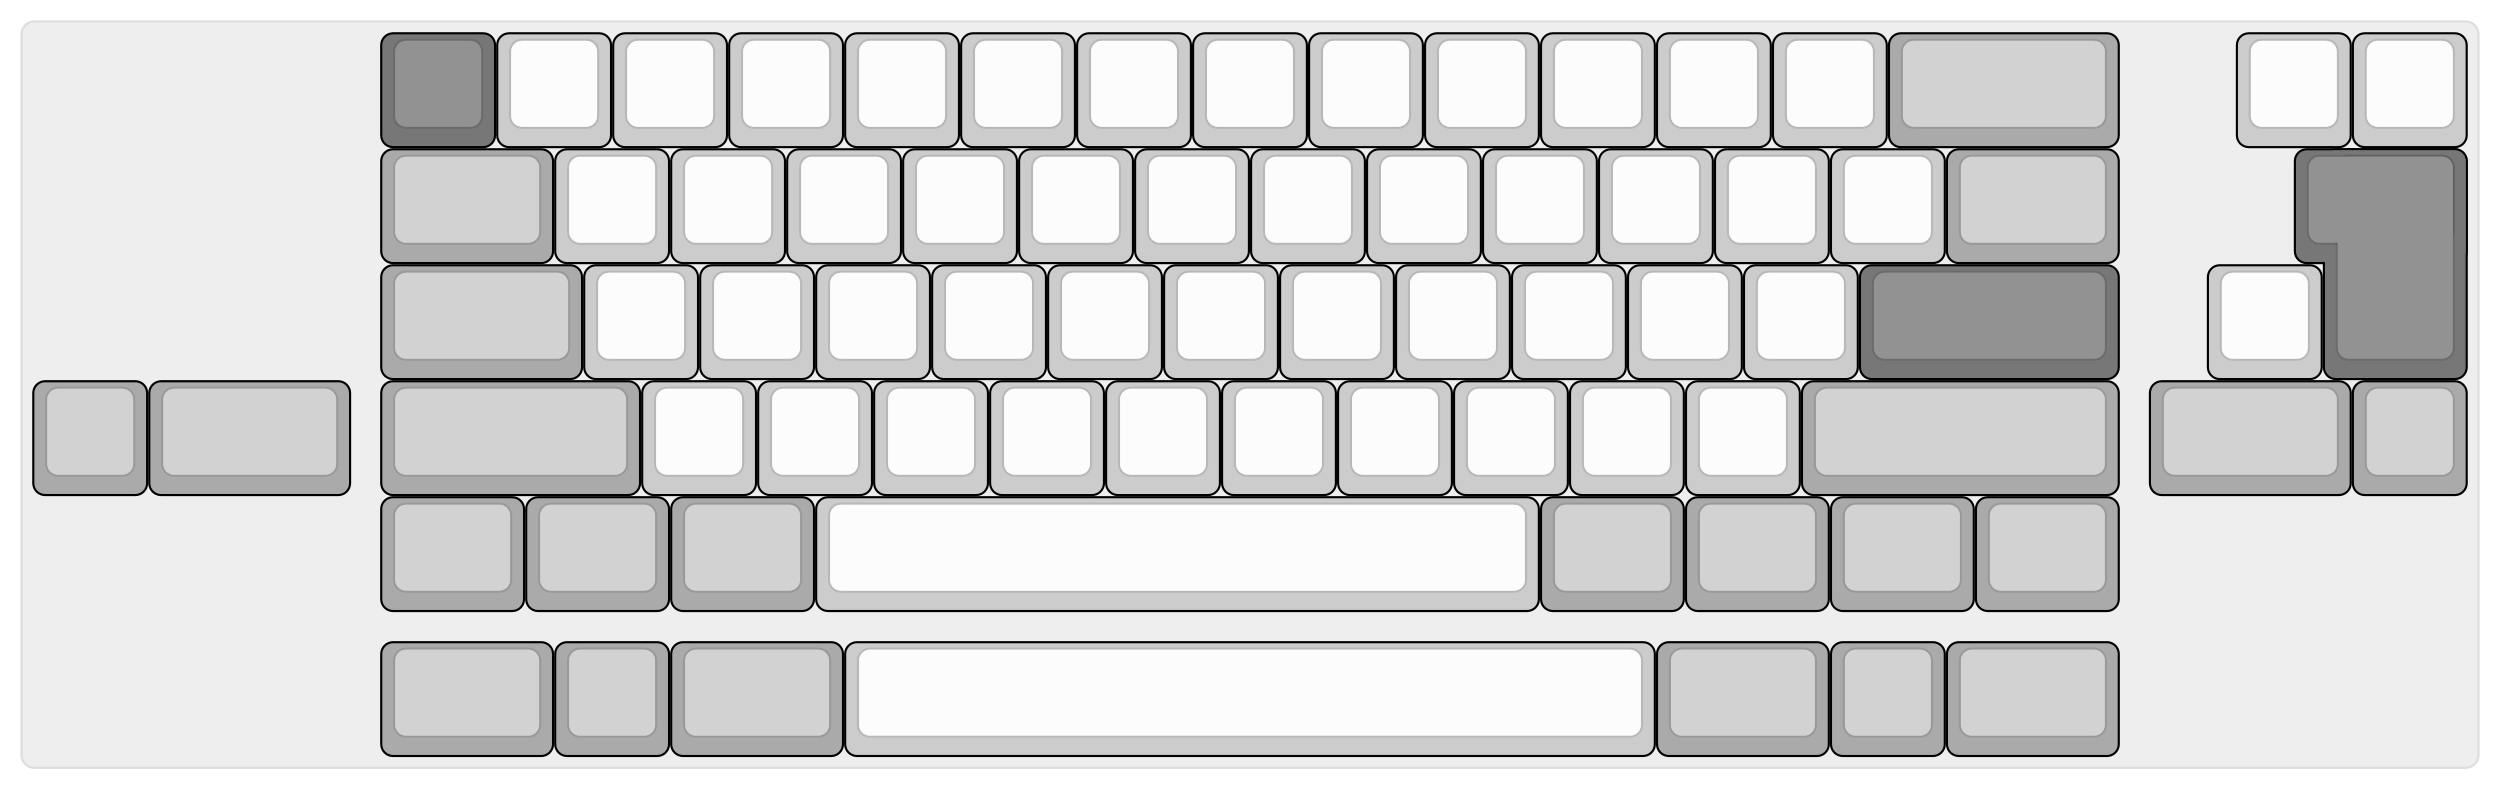
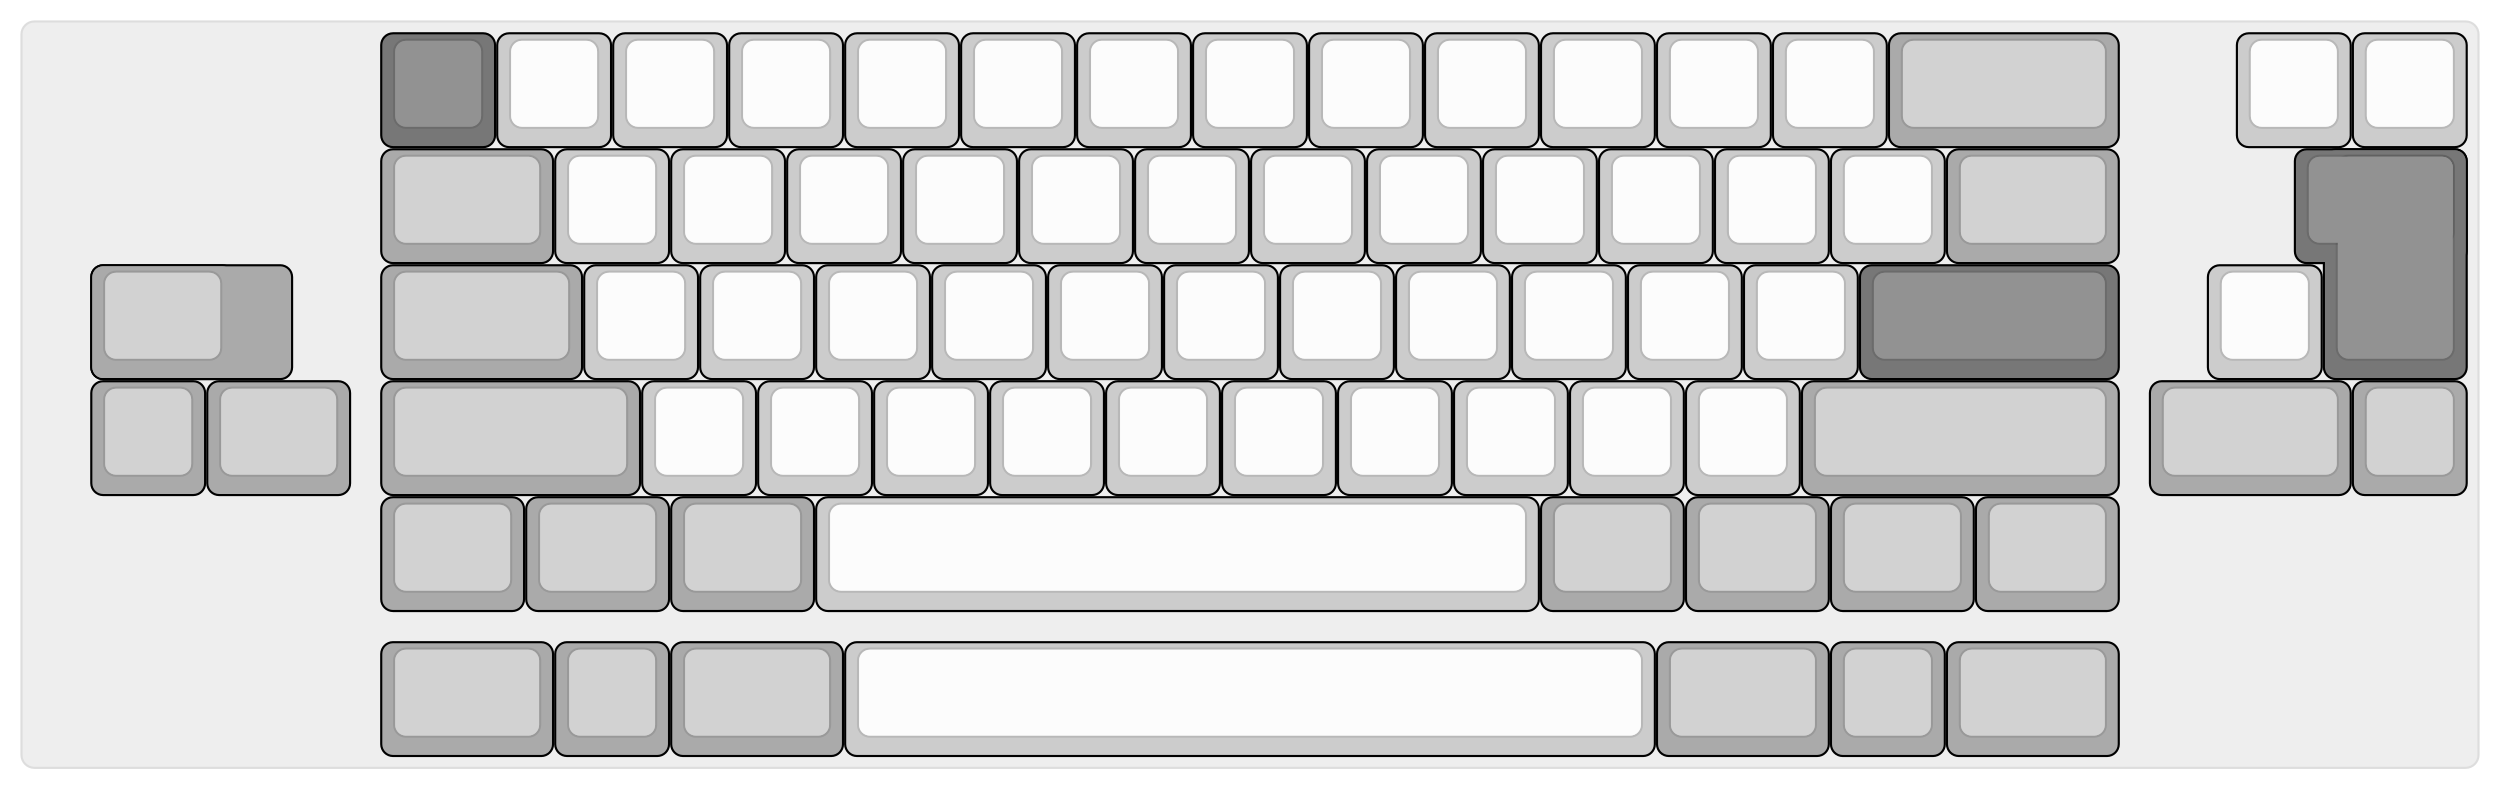
<svg xmlns="http://www.w3.org/2000/svg" xmlns:xlink="http://www.w3.org/1999/xlink" width="1164px" height="367.5px" viewBox="0 0 1164 367.5">
  <style type="text/css">
    .keycap .border { stroke: black; stroke-width: 2; }
    .keycap .inner.border { stroke: rgba(0,0,0,.1); }
    </style>
  <defs>
    <linearGradient id="DCS">
      <stop offset="0%" stop-color="black" stop-opacity="0" />
      <stop offset="40%" stop-color="black" stop-opacity="0.1" />
      <stop offset="60%" stop-color="black" stop-opacity="0.1" />
      <stop offset="100%" stop-color="black" stop-opacity="0" />
    </linearGradient>
    <linearGradient id="SPACE" x1="0%" x2="0%" y1="0%" y2="100%">
      <stop offset="0%" stop-color="black" stop-opacity="0.1" />
      <stop offset="20%" stop-color="black" stop-opacity="0.0" />
      <stop offset="40%" stop-color="black" stop-opacity="0.0" />
      <stop offset="100%" stop-color="black" stop-opacity="0.1" />
    </linearGradient>
    <radialGradient id="DSA">
      <stop offset="0%" stop-color="black" stop-opacity="0.1" />
      <stop offset="10%" stop-color="black" stop-opacity="0.1" />
      <stop offset="100%" stop-color="black" stop-opacity="0" />
    </radialGradient>
    <radialGradient id="SA" xlink:href="#DSA" />
  </defs>
  <g transform="translate(10,10)">
    <rect width="1144" height="347.5" stroke="#ddd" stroke-width="1" fill="#eeeeee" rx="6" />
    <g transform="translate(5,5)">
      <g class="  keycap">
        <rect x="163" y="1" width="52" height="52" rx="5" fill="#777777" class="outer border" />
        <rect x="163" y="1" width="52" height="52" rx="5" fill="#777777" />
        <rect x="169" y="4" width="40" height="40" rx="5" fill="#929292" class="inner border" />
        <rect x="169" y="4" width="40" height="40" rx="5" fill="#929292" />
      </g>
      <g class="  keycap">
        <rect x="217" y="1" width="52" height="52" rx="5" fill="#cccccc" class="outer border" />
        <rect x="217" y="1" width="52" height="52" rx="5" fill="#cccccc" />
        <rect x="223" y="4" width="40" height="40" rx="5" fill="#fcfcfc" class="inner border" />
        <rect x="223" y="4" width="40" height="40" rx="5" fill="#fcfcfc" />
      </g>
      <g class="  keycap">
        <rect x="271" y="1" width="52" height="52" rx="5" fill="#cccccc" class="outer border" />
        <rect x="271" y="1" width="52" height="52" rx="5" fill="#cccccc" />
        <rect x="277" y="4" width="40" height="40" rx="5" fill="#fcfcfc" class="inner border" />
        <rect x="277" y="4" width="40" height="40" rx="5" fill="#fcfcfc" />
      </g>
      <g class="  keycap">
        <rect x="325" y="1" width="52" height="52" rx="5" fill="#cccccc" class="outer border" />
        <rect x="325" y="1" width="52" height="52" rx="5" fill="#cccccc" />
        <rect x="331" y="4" width="40" height="40" rx="5" fill="#fcfcfc" class="inner border" />
        <rect x="331" y="4" width="40" height="40" rx="5" fill="#fcfcfc" />
      </g>
      <g class="  keycap">
        <rect x="379" y="1" width="52" height="52" rx="5" fill="#cccccc" class="outer border" />
        <rect x="379" y="1" width="52" height="52" rx="5" fill="#cccccc" />
        <rect x="385" y="4" width="40" height="40" rx="5" fill="#fcfcfc" class="inner border" />
        <rect x="385" y="4" width="40" height="40" rx="5" fill="#fcfcfc" />
      </g>
      <g class="  keycap">
        <rect x="433" y="1" width="52" height="52" rx="5" fill="#cccccc" class="outer border" />
        <rect x="433" y="1" width="52" height="52" rx="5" fill="#cccccc" />
        <rect x="439" y="4" width="40" height="40" rx="5" fill="#fcfcfc" class="inner border" />
        <rect x="439" y="4" width="40" height="40" rx="5" fill="#fcfcfc" />
      </g>
      <g class="  keycap">
        <rect x="487" y="1" width="52" height="52" rx="5" fill="#cccccc" class="outer border" />
        <rect x="487" y="1" width="52" height="52" rx="5" fill="#cccccc" />
        <rect x="493" y="4" width="40" height="40" rx="5" fill="#fcfcfc" class="inner border" />
        <rect x="493" y="4" width="40" height="40" rx="5" fill="#fcfcfc" />
      </g>
      <g class="  keycap">
        <rect x="541" y="1" width="52" height="52" rx="5" fill="#cccccc" class="outer border" />
        <rect x="541" y="1" width="52" height="52" rx="5" fill="#cccccc" />
        <rect x="547" y="4" width="40" height="40" rx="5" fill="#fcfcfc" class="inner border" />
        <rect x="547" y="4" width="40" height="40" rx="5" fill="#fcfcfc" />
      </g>
      <g class="  keycap">
        <rect x="595" y="1" width="52" height="52" rx="5" fill="#cccccc" class="outer border" />
        <rect x="595" y="1" width="52" height="52" rx="5" fill="#cccccc" />
        <rect x="601" y="4" width="40" height="40" rx="5" fill="#fcfcfc" class="inner border" />
        <rect x="601" y="4" width="40" height="40" rx="5" fill="#fcfcfc" />
      </g>
      <g class="  keycap">
        <rect x="649" y="1" width="52" height="52" rx="5" fill="#cccccc" class="outer border" />
        <rect x="649" y="1" width="52" height="52" rx="5" fill="#cccccc" />
        <rect x="655" y="4" width="40" height="40" rx="5" fill="#fcfcfc" class="inner border" />
        <rect x="655" y="4" width="40" height="40" rx="5" fill="#fcfcfc" />
      </g>
      <g class="  keycap">
        <rect x="703" y="1" width="52" height="52" rx="5" fill="#cccccc" class="outer border" />
        <rect x="703" y="1" width="52" height="52" rx="5" fill="#cccccc" />
        <rect x="709" y="4" width="40" height="40" rx="5" fill="#fcfcfc" class="inner border" />
        <rect x="709" y="4" width="40" height="40" rx="5" fill="#fcfcfc" />
      </g>
      <g class="  keycap">
        <rect x="757" y="1" width="52" height="52" rx="5" fill="#cccccc" class="outer border" />
        <rect x="757" y="1" width="52" height="52" rx="5" fill="#cccccc" />
        <rect x="763" y="4" width="40" height="40" rx="5" fill="#fcfcfc" class="inner border" />
        <rect x="763" y="4" width="40" height="40" rx="5" fill="#fcfcfc" />
      </g>
      <g class="  keycap">
        <rect x="811" y="1" width="52" height="52" rx="5" fill="#cccccc" class="outer border" />
        <rect x="811" y="1" width="52" height="52" rx="5" fill="#cccccc" />
        <rect x="817" y="4" width="40" height="40" rx="5" fill="#fcfcfc" class="inner border" />
        <rect x="817" y="4" width="40" height="40" rx="5" fill="#fcfcfc" />
      </g>
      <g class="  keycap">
        <rect x="865" y="1" width="106" height="52" rx="5" fill="#aaaaaa" class="outer border" />
        <rect x="865" y="1" width="106" height="52" rx="5" fill="#aaaaaa" />
        <rect x="871" y="4" width="94" height="40" rx="5" fill="#d2d2d2" class="inner border" />
        <rect x="871" y="4" width="94" height="40" rx="5" fill="#d2d2d2" />
      </g>
      <g class="  keycap">
        <rect x="1027" y="1" width="52" height="52" rx="5" fill="#cccccc" class="outer border" />
        <rect x="1027" y="1" width="52" height="52" rx="5" fill="#cccccc" />
        <rect x="1033" y="4" width="40" height="40" rx="5" fill="#fcfcfc" class="inner border" />
        <rect x="1033" y="4" width="40" height="40" rx="5" fill="#fcfcfc" />
      </g>
      <g class="  keycap">
        <rect x="1081" y="1" width="52" height="52" rx="5" fill="#cccccc" class="outer border" />
        <rect x="1081" y="1" width="52" height="52" rx="5" fill="#cccccc" />
        <rect x="1087" y="4" width="40" height="40" rx="5" fill="#fcfcfc" class="inner border" />
        <rect x="1087" y="4" width="40" height="40" rx="5" fill="#fcfcfc" />
      </g>
      <g class="  keycap">
        <rect x="163" y="55" width="79" height="52" rx="5" fill="#aaaaaa" class="outer border" />
        <rect x="163" y="55" width="79" height="52" rx="5" fill="#aaaaaa" />
        <rect x="169" y="58" width="67" height="40" rx="5" fill="#d2d2d2" class="inner border" />
        <rect x="169" y="58" width="67" height="40" rx="5" fill="#d2d2d2" />
      </g>
      <g class="  keycap">
        <rect x="244" y="55" width="52" height="52" rx="5" fill="#cccccc" class="outer border" />
        <rect x="244" y="55" width="52" height="52" rx="5" fill="#cccccc" />
        <rect x="250" y="58" width="40" height="40" rx="5" fill="#fcfcfc" class="inner border" />
        <rect x="250" y="58" width="40" height="40" rx="5" fill="#fcfcfc" />
      </g>
      <g class="  keycap">
        <rect x="298" y="55" width="52" height="52" rx="5" fill="#cccccc" class="outer border" />
        <rect x="298" y="55" width="52" height="52" rx="5" fill="#cccccc" />
        <rect x="304" y="58" width="40" height="40" rx="5" fill="#fcfcfc" class="inner border" />
        <rect x="304" y="58" width="40" height="40" rx="5" fill="#fcfcfc" />
      </g>
      <g class="  keycap">
        <rect x="352" y="55" width="52" height="52" rx="5" fill="#cccccc" class="outer border" />
        <rect x="352" y="55" width="52" height="52" rx="5" fill="#cccccc" />
        <rect x="358" y="58" width="40" height="40" rx="5" fill="#fcfcfc" class="inner border" />
        <rect x="358" y="58" width="40" height="40" rx="5" fill="#fcfcfc" />
      </g>
      <g class="  keycap">
        <rect x="406" y="55" width="52" height="52" rx="5" fill="#cccccc" class="outer border" />
        <rect x="406" y="55" width="52" height="52" rx="5" fill="#cccccc" />
        <rect x="412" y="58" width="40" height="40" rx="5" fill="#fcfcfc" class="inner border" />
        <rect x="412" y="58" width="40" height="40" rx="5" fill="#fcfcfc" />
      </g>
      <g class="  keycap">
        <rect x="460" y="55" width="52" height="52" rx="5" fill="#cccccc" class="outer border" />
        <rect x="460" y="55" width="52" height="52" rx="5" fill="#cccccc" />
        <rect x="466" y="58" width="40" height="40" rx="5" fill="#fcfcfc" class="inner border" />
        <rect x="466" y="58" width="40" height="40" rx="5" fill="#fcfcfc" />
      </g>
      <g class="  keycap">
        <rect x="514" y="55" width="52" height="52" rx="5" fill="#cccccc" class="outer border" />
        <rect x="514" y="55" width="52" height="52" rx="5" fill="#cccccc" />
        <rect x="520" y="58" width="40" height="40" rx="5" fill="#fcfcfc" class="inner border" />
        <rect x="520" y="58" width="40" height="40" rx="5" fill="#fcfcfc" />
      </g>
      <g class="  keycap">
        <rect x="568" y="55" width="52" height="52" rx="5" fill="#cccccc" class="outer border" />
        <rect x="568" y="55" width="52" height="52" rx="5" fill="#cccccc" />
        <rect x="574" y="58" width="40" height="40" rx="5" fill="#fcfcfc" class="inner border" />
        <rect x="574" y="58" width="40" height="40" rx="5" fill="#fcfcfc" />
      </g>
      <g class="  keycap">
        <rect x="622" y="55" width="52" height="52" rx="5" fill="#cccccc" class="outer border" />
        <rect x="622" y="55" width="52" height="52" rx="5" fill="#cccccc" />
        <rect x="628" y="58" width="40" height="40" rx="5" fill="#fcfcfc" class="inner border" />
        <rect x="628" y="58" width="40" height="40" rx="5" fill="#fcfcfc" />
      </g>
      <g class="  keycap">
        <rect x="676" y="55" width="52" height="52" rx="5" fill="#cccccc" class="outer border" />
        <rect x="676" y="55" width="52" height="52" rx="5" fill="#cccccc" />
        <rect x="682" y="58" width="40" height="40" rx="5" fill="#fcfcfc" class="inner border" />
        <rect x="682" y="58" width="40" height="40" rx="5" fill="#fcfcfc" />
      </g>
      <g class="  keycap">
        <rect x="730" y="55" width="52" height="52" rx="5" fill="#cccccc" class="outer border" />
        <rect x="730" y="55" width="52" height="52" rx="5" fill="#cccccc" />
        <rect x="736" y="58" width="40" height="40" rx="5" fill="#fcfcfc" class="inner border" />
        <rect x="736" y="58" width="40" height="40" rx="5" fill="#fcfcfc" />
      </g>
      <g class="  keycap">
        <rect x="784" y="55" width="52" height="52" rx="5" fill="#cccccc" class="outer border" />
        <rect x="784" y="55" width="52" height="52" rx="5" fill="#cccccc" />
        <rect x="790" y="58" width="40" height="40" rx="5" fill="#fcfcfc" class="inner border" />
        <rect x="790" y="58" width="40" height="40" rx="5" fill="#fcfcfc" />
      </g>
      <g class="  keycap">
        <rect x="838" y="55" width="52" height="52" rx="5" fill="#cccccc" class="outer border" />
        <rect x="838" y="55" width="52" height="52" rx="5" fill="#cccccc" />
        <rect x="844" y="58" width="40" height="40" rx="5" fill="#fcfcfc" class="inner border" />
        <rect x="844" y="58" width="40" height="40" rx="5" fill="#fcfcfc" />
      </g>
      <g class="  keycap">
        <rect x="892" y="55" width="79" height="52" rx="5" fill="#aaaaaa" class="outer border" />
        <rect x="892" y="55" width="79" height="52" rx="5" fill="#aaaaaa" />
        <rect x="898" y="58" width="67" height="40" rx="5" fill="#d2d2d2" class="inner border" />
        <rect x="898" y="58" width="67" height="40" rx="5" fill="#d2d2d2" />
      </g>
      <g class="  keycap">
        <rect x="1067.5" y="55" width="65.5" height="106" rx="5" fill="#777777" class="outer border" />
        <rect x="1054" y="55" width="79" height="52" rx="5" fill="#777777" class="outer border" />
        <rect x="1067.5" y="55" width="65.5" height="106" rx="5" fill="#777777" />
        <rect x="1054" y="55" width="79" height="52" rx="5" fill="#777777" />
        <rect x="1073.5" y="58" width="53.5" height="94" rx="5" fill="#929292" class="inner border" />
        <rect x="1060" y="58" width="67" height="40" rx="5" fill="#929292" class="inner border" />
        <rect x="1073.5" y="58" width="53.5" height="94" rx="5" fill="#929292" />
        <rect x="1060" y="58" width="67" height="40" rx="5" fill="#929292" />
      </g>
      <g class="  keycap">
+         <rect x="28" y="109" width="65.5" height="52" rx="5" fill="#aaaaaa" class="outer border" />
+         <rect x="28" y="109" width="92.5" height="52" rx="5" fill="#aaaaaa" class="outer border" />
+         <rect x="28" y="109" width="65.5" height="52" rx="5" fill="#aaaaaa" />
+         <rect x="28" y="109" width="92.5" height="52" rx="5" fill="#aaaaaa" />
+         <rect x="34" y="112" width="53.5" height="40" rx="5" fill="#d2d2d2" class="inner border" />
+         <rect x="34" y="112" width="53.5" height="40" rx="5" fill="#d2d2d2" />
+       </g>
+       <g class="  keycap">
        <rect x="163" y="109" width="92.5" height="52" rx="5" fill="#aaaaaa" class="outer border" />
        <rect x="163" y="109" width="92.5" height="52" rx="5" fill="#aaaaaa" />
        <rect x="169" y="112" width="80.5" height="40" rx="5" fill="#d2d2d2" class="inner border" />
        <rect x="169" y="112" width="80.5" height="40" rx="5" fill="#d2d2d2" />
      </g>
      <g class="  keycap">
        <rect x="257.5" y="109" width="52" height="52" rx="5" fill="#cccccc" class="outer border" />
        <rect x="257.5" y="109" width="52" height="52" rx="5" fill="#cccccc" />
        <rect x="263.5" y="112" width="40" height="40" rx="5" fill="#fcfcfc" class="inner border" />
        <rect x="263.5" y="112" width="40" height="40" rx="5" fill="#fcfcfc" />
      </g>
      <g class="  keycap">
        <rect x="311.5" y="109" width="52" height="52" rx="5" fill="#cccccc" class="outer border" />
        <rect x="311.5" y="109" width="52" height="52" rx="5" fill="#cccccc" />
        <rect x="317.5" y="112" width="40" height="40" rx="5" fill="#fcfcfc" class="inner border" />
        <rect x="317.5" y="112" width="40" height="40" rx="5" fill="#fcfcfc" />
      </g>
      <g class="  keycap">
        <rect x="365.5" y="109" width="52" height="52" rx="5" fill="#cccccc" class="outer border" />
        <rect x="365.5" y="109" width="52" height="52" rx="5" fill="#cccccc" />
        <rect x="371.5" y="112" width="40" height="40" rx="5" fill="#fcfcfc" class="inner border" />
        <rect x="371.5" y="112" width="40" height="40" rx="5" fill="#fcfcfc" />
      </g>
      <g class="  keycap">
        <rect x="419.5" y="109" width="52" height="52" rx="5" fill="#cccccc" class="outer border" />
        <rect x="419.5" y="109" width="52" height="52" rx="5" fill="#cccccc" />
        <rect x="425.5" y="112" width="40" height="40" rx="5" fill="#fcfcfc" class="inner border" />
        <rect x="425.5" y="112" width="40" height="40" rx="5" fill="#fcfcfc" />
      </g>
      <g class="  keycap">
        <rect x="473.5" y="109" width="52" height="52" rx="5" fill="#cccccc" class="outer border" />
        <rect x="473.5" y="109" width="52" height="52" rx="5" fill="#cccccc" />
        <rect x="479.5" y="112" width="40" height="40" rx="5" fill="#fcfcfc" class="inner border" />
        <rect x="479.5" y="112" width="40" height="40" rx="5" fill="#fcfcfc" />
      </g>
      <g class="  keycap">
        <rect x="527.5" y="109" width="52" height="52" rx="5" fill="#cccccc" class="outer border" />
        <rect x="527.5" y="109" width="52" height="52" rx="5" fill="#cccccc" />
        <rect x="533.5" y="112" width="40" height="40" rx="5" fill="#fcfcfc" class="inner border" />
        <rect x="533.5" y="112" width="40" height="40" rx="5" fill="#fcfcfc" />
      </g>
      <g class="  keycap">
        <rect x="581.5" y="109" width="52" height="52" rx="5" fill="#cccccc" class="outer border" />
        <rect x="581.5" y="109" width="52" height="52" rx="5" fill="#cccccc" />
        <rect x="587.5" y="112" width="40" height="40" rx="5" fill="#fcfcfc" class="inner border" />
        <rect x="587.5" y="112" width="40" height="40" rx="5" fill="#fcfcfc" />
      </g>
      <g class="  keycap">
        <rect x="635.5" y="109" width="52" height="52" rx="5" fill="#cccccc" class="outer border" />
        <rect x="635.5" y="109" width="52" height="52" rx="5" fill="#cccccc" />
        <rect x="641.5" y="112" width="40" height="40" rx="5" fill="#fcfcfc" class="inner border" />
        <rect x="641.5" y="112" width="40" height="40" rx="5" fill="#fcfcfc" />
      </g>
      <g class="  keycap">
        <rect x="689.5" y="109" width="52" height="52" rx="5" fill="#cccccc" class="outer border" />
        <rect x="689.5" y="109" width="52" height="52" rx="5" fill="#cccccc" />
        <rect x="695.5" y="112" width="40" height="40" rx="5" fill="#fcfcfc" class="inner border" />
        <rect x="695.5" y="112" width="40" height="40" rx="5" fill="#fcfcfc" />
      </g>
      <g class="  keycap">
        <rect x="743.5" y="109" width="52" height="52" rx="5" fill="#cccccc" class="outer border" />
        <rect x="743.5" y="109" width="52" height="52" rx="5" fill="#cccccc" />
        <rect x="749.5" y="112" width="40" height="40" rx="5" fill="#fcfcfc" class="inner border" />
        <rect x="749.5" y="112" width="40" height="40" rx="5" fill="#fcfcfc" />
      </g>
      <g class="  keycap">
        <rect x="797.5" y="109" width="52" height="52" rx="5" fill="#cccccc" class="outer border" />
        <rect x="797.5" y="109" width="52" height="52" rx="5" fill="#cccccc" />
        <rect x="803.5" y="112" width="40" height="40" rx="5" fill="#fcfcfc" class="inner border" />
        <rect x="803.5" y="112" width="40" height="40" rx="5" fill="#fcfcfc" />
      </g>
      <g class="  keycap">
        <rect x="851.5" y="109" width="119.5" height="52" rx="5" fill="#777777" class="outer border" />
        <rect x="851.5" y="109" width="119.5" height="52" rx="5" fill="#777777" />
        <rect x="857.5" y="112" width="107.5" height="40" rx="5" fill="#929292" class="inner border" />
        <rect x="857.5" y="112" width="107.5" height="40" rx="5" fill="#929292" />
      </g>
      <g class="  keycap">
        <rect x="1013.5" y="109" width="52" height="52" rx="5" fill="#cccccc" class="outer border" />
        <rect x="1013.5" y="109" width="52" height="52" rx="5" fill="#cccccc" />
        <rect x="1019.5" y="112" width="40" height="40" rx="5" fill="#fcfcfc" class="inner border" />
        <rect x="1019.5" y="112" width="40" height="40" rx="5" fill="#fcfcfc" />
      </g>
      <g class="  keycap">
-         <rect x="1" y="163" width="52" height="52" rx="5" fill="#aaaaaa" class="outer border" />
-         <rect x="1" y="163" width="52" height="52" rx="5" fill="#aaaaaa" />
-         <rect x="7" y="166" width="40" height="40" rx="5" fill="#d2d2d2" class="inner border" />
-         <rect x="7" y="166" width="40" height="40" rx="5" fill="#d2d2d2" />
-       </g>
-       <g class="  keycap">
-         <rect x="55" y="163" width="92.5" height="52" rx="5" fill="#aaaaaa" class="outer border" />
-         <rect x="55" y="163" width="92.5" height="52" rx="5" fill="#aaaaaa" />
-         <rect x="61" y="166" width="80.5" height="40" rx="5" fill="#d2d2d2" class="inner border" />
-         <rect x="61" y="166" width="80.5" height="40" rx="5" fill="#d2d2d2" />
+         <rect x="28" y="163" width="52" height="52" rx="5" fill="#aaaaaa" class="outer border" />
+         <rect x="28" y="163" width="52" height="52" rx="5" fill="#aaaaaa" />
+         <rect x="34" y="166" width="40" height="40" rx="5" fill="#d2d2d2" class="inner border" />
+         <rect x="34" y="166" width="40" height="40" rx="5" fill="#d2d2d2" />
+       </g>
+       <g class="  keycap">
+         <rect x="82" y="163" width="65.5" height="52" rx="5" fill="#aaaaaa" class="outer border" />
+         <rect x="82" y="163" width="65.5" height="52" rx="5" fill="#aaaaaa" />
+         <rect x="88" y="166" width="53.5" height="40" rx="5" fill="#d2d2d2" class="inner border" />
+         <rect x="88" y="166" width="53.5" height="40" rx="5" fill="#d2d2d2" />
      </g>
      <g class="  keycap">
        <rect x="163" y="163" width="119.5" height="52" rx="5" fill="#aaaaaa" class="outer border" />
        <rect x="163" y="163" width="119.5" height="52" rx="5" fill="#aaaaaa" />
        <rect x="169" y="166" width="107.5" height="40" rx="5" fill="#d2d2d2" class="inner border" />
        <rect x="169" y="166" width="107.5" height="40" rx="5" fill="#d2d2d2" />
      </g>
      <g class="  keycap">
        <rect x="284.5" y="163" width="52" height="52" rx="5" fill="#cccccc" class="outer border" />
        <rect x="284.5" y="163" width="52" height="52" rx="5" fill="#cccccc" />
        <rect x="290.5" y="166" width="40" height="40" rx="5" fill="#fcfcfc" class="inner border" />
        <rect x="290.5" y="166" width="40" height="40" rx="5" fill="#fcfcfc" />
      </g>
      <g class="  keycap">
        <rect x="338.5" y="163" width="52" height="52" rx="5" fill="#cccccc" class="outer border" />
        <rect x="338.5" y="163" width="52" height="52" rx="5" fill="#cccccc" />
        <rect x="344.5" y="166" width="40" height="40" rx="5" fill="#fcfcfc" class="inner border" />
        <rect x="344.5" y="166" width="40" height="40" rx="5" fill="#fcfcfc" />
      </g>
      <g class="  keycap">
        <rect x="392.5" y="163" width="52" height="52" rx="5" fill="#cccccc" class="outer border" />
        <rect x="392.5" y="163" width="52" height="52" rx="5" fill="#cccccc" />
        <rect x="398.5" y="166" width="40" height="40" rx="5" fill="#fcfcfc" class="inner border" />
        <rect x="398.5" y="166" width="40" height="40" rx="5" fill="#fcfcfc" />
      </g>
      <g class="  keycap">
        <rect x="446.5" y="163" width="52" height="52" rx="5" fill="#cccccc" class="outer border" />
        <rect x="446.5" y="163" width="52" height="52" rx="5" fill="#cccccc" />
        <rect x="452.5" y="166" width="40" height="40" rx="5" fill="#fcfcfc" class="inner border" />
        <rect x="452.5" y="166" width="40" height="40" rx="5" fill="#fcfcfc" />
      </g>
      <g class="  keycap">
        <rect x="500.5" y="163" width="52" height="52" rx="5" fill="#cccccc" class="outer border" />
        <rect x="500.5" y="163" width="52" height="52" rx="5" fill="#cccccc" />
        <rect x="506.5" y="166" width="40" height="40" rx="5" fill="#fcfcfc" class="inner border" />
        <rect x="506.5" y="166" width="40" height="40" rx="5" fill="#fcfcfc" />
      </g>
      <g class="  keycap">
        <rect x="554.5" y="163" width="52" height="52" rx="5" fill="#cccccc" class="outer border" />
        <rect x="554.5" y="163" width="52" height="52" rx="5" fill="#cccccc" />
        <rect x="560.5" y="166" width="40" height="40" rx="5" fill="#fcfcfc" class="inner border" />
        <rect x="560.5" y="166" width="40" height="40" rx="5" fill="#fcfcfc" />
      </g>
      <g class="  keycap">
        <rect x="608.5" y="163" width="52" height="52" rx="5" fill="#cccccc" class="outer border" />
        <rect x="608.5" y="163" width="52" height="52" rx="5" fill="#cccccc" />
        <rect x="614.5" y="166" width="40" height="40" rx="5" fill="#fcfcfc" class="inner border" />
        <rect x="614.5" y="166" width="40" height="40" rx="5" fill="#fcfcfc" />
      </g>
      <g class="  keycap">
        <rect x="662.5" y="163" width="52" height="52" rx="5" fill="#cccccc" class="outer border" />
        <rect x="662.5" y="163" width="52" height="52" rx="5" fill="#cccccc" />
        <rect x="668.5" y="166" width="40" height="40" rx="5" fill="#fcfcfc" class="inner border" />
        <rect x="668.5" y="166" width="40" height="40" rx="5" fill="#fcfcfc" />
      </g>
      <g class="  keycap">
        <rect x="716.5" y="163" width="52" height="52" rx="5" fill="#cccccc" class="outer border" />
        <rect x="716.5" y="163" width="52" height="52" rx="5" fill="#cccccc" />
        <rect x="722.5" y="166" width="40" height="40" rx="5" fill="#fcfcfc" class="inner border" />
        <rect x="722.5" y="166" width="40" height="40" rx="5" fill="#fcfcfc" />
      </g>
      <g class="  keycap">
        <rect x="770.5" y="163" width="52" height="52" rx="5" fill="#cccccc" class="outer border" />
        <rect x="770.5" y="163" width="52" height="52" rx="5" fill="#cccccc" />
        <rect x="776.5" y="166" width="40" height="40" rx="5" fill="#fcfcfc" class="inner border" />
        <rect x="776.5" y="166" width="40" height="40" rx="5" fill="#fcfcfc" />
      </g>
      <g class="  keycap">
        <rect x="824.5" y="163" width="146.5" height="52" rx="5" fill="#aaaaaa" class="outer border" />
        <rect x="824.5" y="163" width="146.5" height="52" rx="5" fill="#aaaaaa" />
        <rect x="830.5" y="166" width="134.5" height="40" rx="5" fill="#d2d2d2" class="inner border" />
        <rect x="830.5" y="166" width="134.5" height="40" rx="5" fill="#d2d2d2" />
      </g>
      <g class="  keycap">
        <rect x="986.5" y="163" width="92.5" height="52" rx="5" fill="#aaaaaa" class="outer border" />
        <rect x="986.5" y="163" width="92.5" height="52" rx="5" fill="#aaaaaa" />
        <rect x="992.5" y="166" width="80.5" height="40" rx="5" fill="#d2d2d2" class="inner border" />
        <rect x="992.5" y="166" width="80.5" height="40" rx="5" fill="#d2d2d2" />
      </g>
      <g class="  keycap">
        <rect x="1081" y="163" width="52" height="52" rx="5" fill="#aaaaaa" class="outer border" />
        <rect x="1081" y="163" width="52" height="52" rx="5" fill="#aaaaaa" />
        <rect x="1087" y="166" width="40" height="40" rx="5" fill="#d2d2d2" class="inner border" />
        <rect x="1087" y="166" width="40" height="40" rx="5" fill="#d2d2d2" />
      </g>
      <g class="  keycap">
        <rect x="163" y="217" width="65.5" height="52" rx="5" fill="#aaaaaa" class="outer border" />
        <rect x="163" y="217" width="65.5" height="52" rx="5" fill="#aaaaaa" />
        <rect x="169" y="220" width="53.5" height="40" rx="5" fill="#d2d2d2" class="inner border" />
        <rect x="169" y="220" width="53.5" height="40" rx="5" fill="#d2d2d2" />
      </g>
      <g class="  keycap">
        <rect x="230.5" y="217" width="65.5" height="52" rx="5" fill="#aaaaaa" class="outer border" />
        <rect x="230.5" y="217" width="65.5" height="52" rx="5" fill="#aaaaaa" />
        <rect x="236.5" y="220" width="53.5" height="40" rx="5" fill="#d2d2d2" class="inner border" />
        <rect x="236.5" y="220" width="53.5" height="40" rx="5" fill="#d2d2d2" />
      </g>
      <g class="  keycap">
        <rect x="298" y="217" width="65.5" height="52" rx="5" fill="#aaaaaa" class="outer border" />
        <rect x="298" y="217" width="65.5" height="52" rx="5" fill="#aaaaaa" />
        <rect x="304" y="220" width="53.5" height="40" rx="5" fill="#d2d2d2" class="inner border" />
        <rect x="304" y="220" width="53.5" height="40" rx="5" fill="#d2d2d2" />
      </g>
      <g class="  keycap">
        <rect x="365.5" y="217" width="335.5" height="52" rx="5" fill="#cccccc" class="outer border" />
        <rect x="365.5" y="217" width="335.5" height="52" rx="5" fill="#cccccc" />
        <rect x="371.5" y="220" width="323.5" height="40" rx="5" fill="#fcfcfc" class="inner border" />
        <rect x="371.5" y="220" width="323.5" height="40" rx="5" fill="#fcfcfc" />
      </g>
      <g class="  keycap">
        <rect x="703" y="217" width="65.5" height="52" rx="5" fill="#aaaaaa" class="outer border" />
        <rect x="703" y="217" width="65.5" height="52" rx="5" fill="#aaaaaa" />
        <rect x="709" y="220" width="53.5" height="40" rx="5" fill="#d2d2d2" class="inner border" />
        <rect x="709" y="220" width="53.5" height="40" rx="5" fill="#d2d2d2" />
      </g>
      <g class="  keycap">
        <rect x="770.5" y="217" width="65.5" height="52" rx="5" fill="#aaaaaa" class="outer border" />
        <rect x="770.5" y="217" width="65.5" height="52" rx="5" fill="#aaaaaa" />
        <rect x="776.5" y="220" width="53.5" height="40" rx="5" fill="#d2d2d2" class="inner border" />
        <rect x="776.5" y="220" width="53.5" height="40" rx="5" fill="#d2d2d2" />
      </g>
      <g class="  keycap">
        <rect x="838" y="217" width="65.5" height="52" rx="5" fill="#aaaaaa" class="outer border" />
        <rect x="838" y="217" width="65.5" height="52" rx="5" fill="#aaaaaa" />
        <rect x="844" y="220" width="53.5" height="40" rx="5" fill="#d2d2d2" class="inner border" />
        <rect x="844" y="220" width="53.5" height="40" rx="5" fill="#d2d2d2" />
      </g>
      <g class="  keycap">
        <rect x="905.5" y="217" width="65.5" height="52" rx="5" fill="#aaaaaa" class="outer border" />
        <rect x="905.5" y="217" width="65.5" height="52" rx="5" fill="#aaaaaa" />
        <rect x="911.5" y="220" width="53.5" height="40" rx="5" fill="#d2d2d2" class="inner border" />
        <rect x="911.5" y="220" width="53.5" height="40" rx="5" fill="#d2d2d2" />
      </g>
      <g class="  keycap">
        <rect x="163" y="284.5" width="79" height="52" rx="5" fill="#aaaaaa" class="outer border" />
        <rect x="163" y="284.5" width="79" height="52" rx="5" fill="#aaaaaa" />
        <rect x="169" y="287.5" width="67" height="40" rx="5" fill="#d2d2d2" class="inner border" />
        <rect x="169" y="287.5" width="67" height="40" rx="5" fill="#d2d2d2" />
      </g>
      <g class="  keycap">
        <rect x="244" y="284.5" width="52" height="52" rx="5" fill="#aaaaaa" class="outer border" />
        <rect x="244" y="284.5" width="52" height="52" rx="5" fill="#aaaaaa" />
        <rect x="250" y="287.5" width="40" height="40" rx="5" fill="#d2d2d2" class="inner border" />
        <rect x="250" y="287.5" width="40" height="40" rx="5" fill="#d2d2d2" />
      </g>
      <g class="  keycap">
        <rect x="298" y="284.5" width="79" height="52" rx="5" fill="#aaaaaa" class="outer border" />
        <rect x="298" y="284.5" width="79" height="52" rx="5" fill="#aaaaaa" />
        <rect x="304" y="287.5" width="67" height="40" rx="5" fill="#d2d2d2" class="inner border" />
        <rect x="304" y="287.5" width="67" height="40" rx="5" fill="#d2d2d2" />
      </g>
      <g class="  keycap">
        <rect x="379" y="284.5" width="376" height="52" rx="5" fill="#cccccc" class="outer border" />
        <rect x="379" y="284.5" width="376" height="52" rx="5" fill="#cccccc" />
        <rect x="385" y="287.5" width="364" height="40" rx="5" fill="#fcfcfc" class="inner border" />
        <rect x="385" y="287.5" width="364" height="40" rx="5" fill="#fcfcfc" />
      </g>
      <g class="  keycap">
        <rect x="757" y="284.5" width="79" height="52" rx="5" fill="#aaaaaa" class="outer border" />
        <rect x="757" y="284.5" width="79" height="52" rx="5" fill="#aaaaaa" />
        <rect x="763" y="287.5" width="67" height="40" rx="5" fill="#d2d2d2" class="inner border" />
        <rect x="763" y="287.5" width="67" height="40" rx="5" fill="#d2d2d2" />
      </g>
      <g class="  keycap">
        <rect x="838" y="284.5" width="52" height="52" rx="5" fill="#aaaaaa" class="outer border" />
        <rect x="838" y="284.5" width="52" height="52" rx="5" fill="#aaaaaa" />
        <rect x="844" y="287.5" width="40" height="40" rx="5" fill="#d2d2d2" class="inner border" />
        <rect x="844" y="287.5" width="40" height="40" rx="5" fill="#d2d2d2" />
      </g>
      <g class="  keycap">
        <rect x="892" y="284.5" width="79" height="52" rx="5" fill="#aaaaaa" class="outer border" />
        <rect x="892" y="284.5" width="79" height="52" rx="5" fill="#aaaaaa" />
        <rect x="898" y="287.5" width="67" height="40" rx="5" fill="#d2d2d2" class="inner border" />
        <rect x="898" y="287.5" width="67" height="40" rx="5" fill="#d2d2d2" />
      </g>
    </g>
  </g>
</svg>
